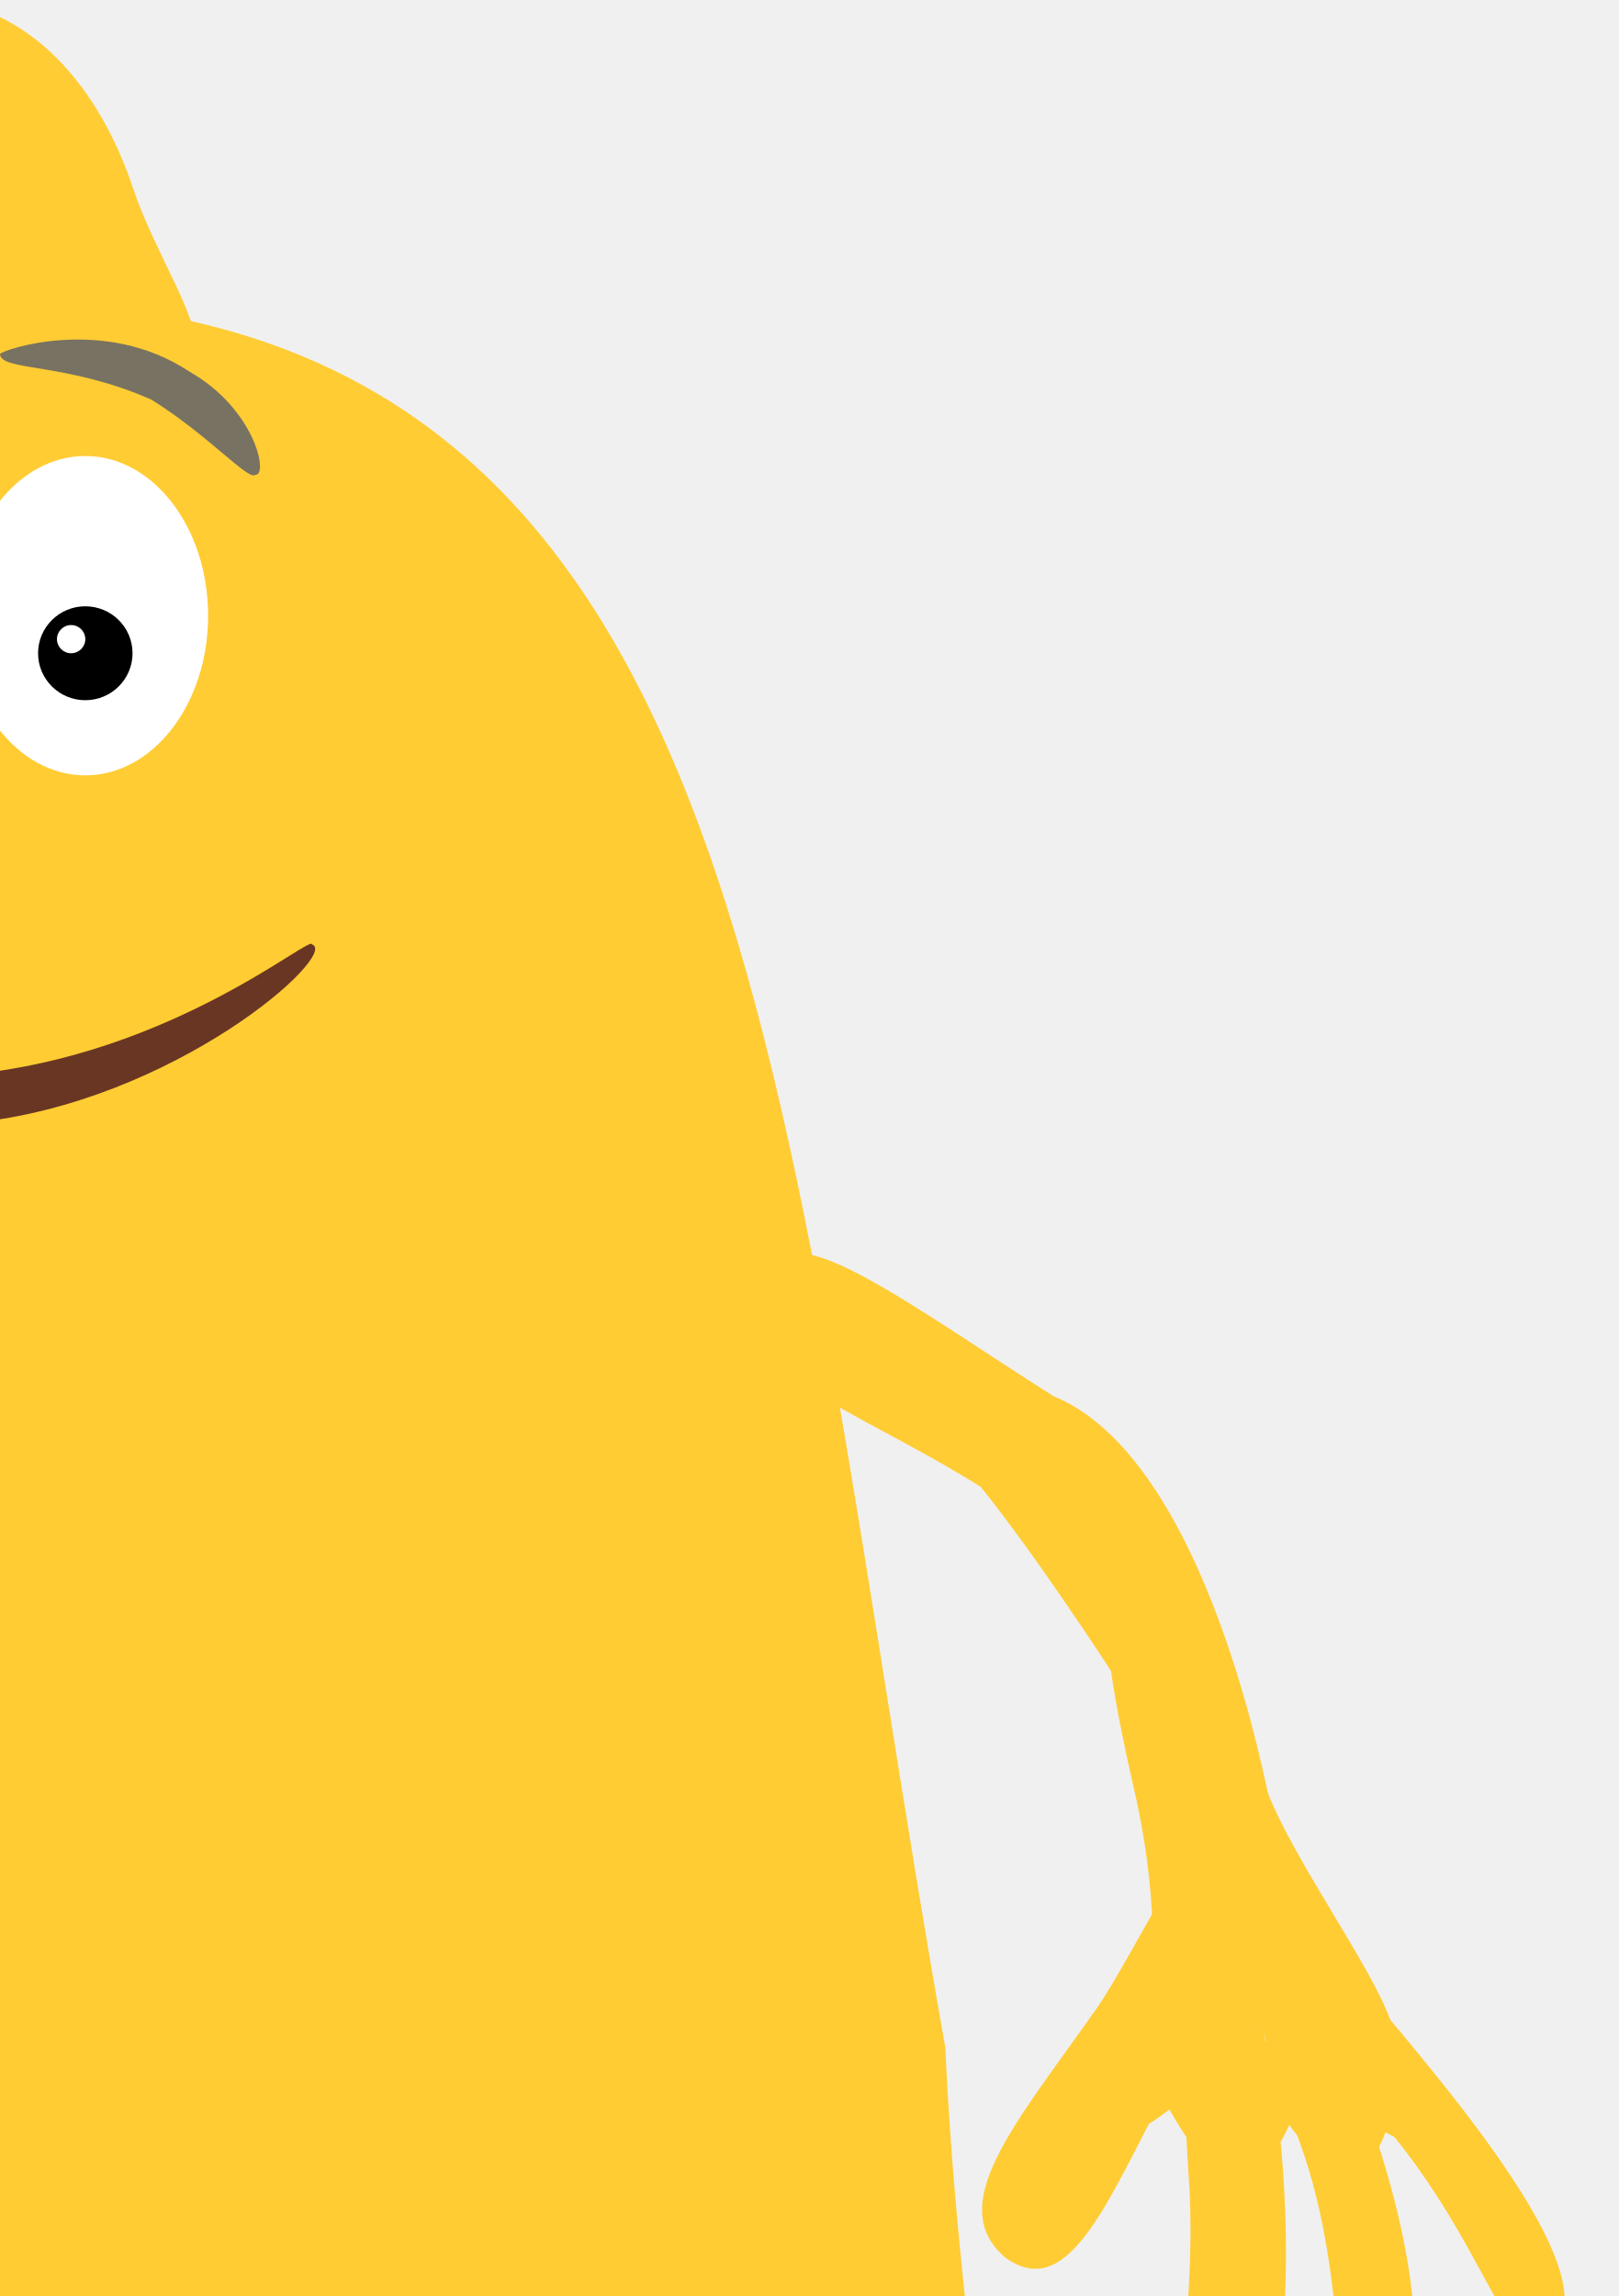
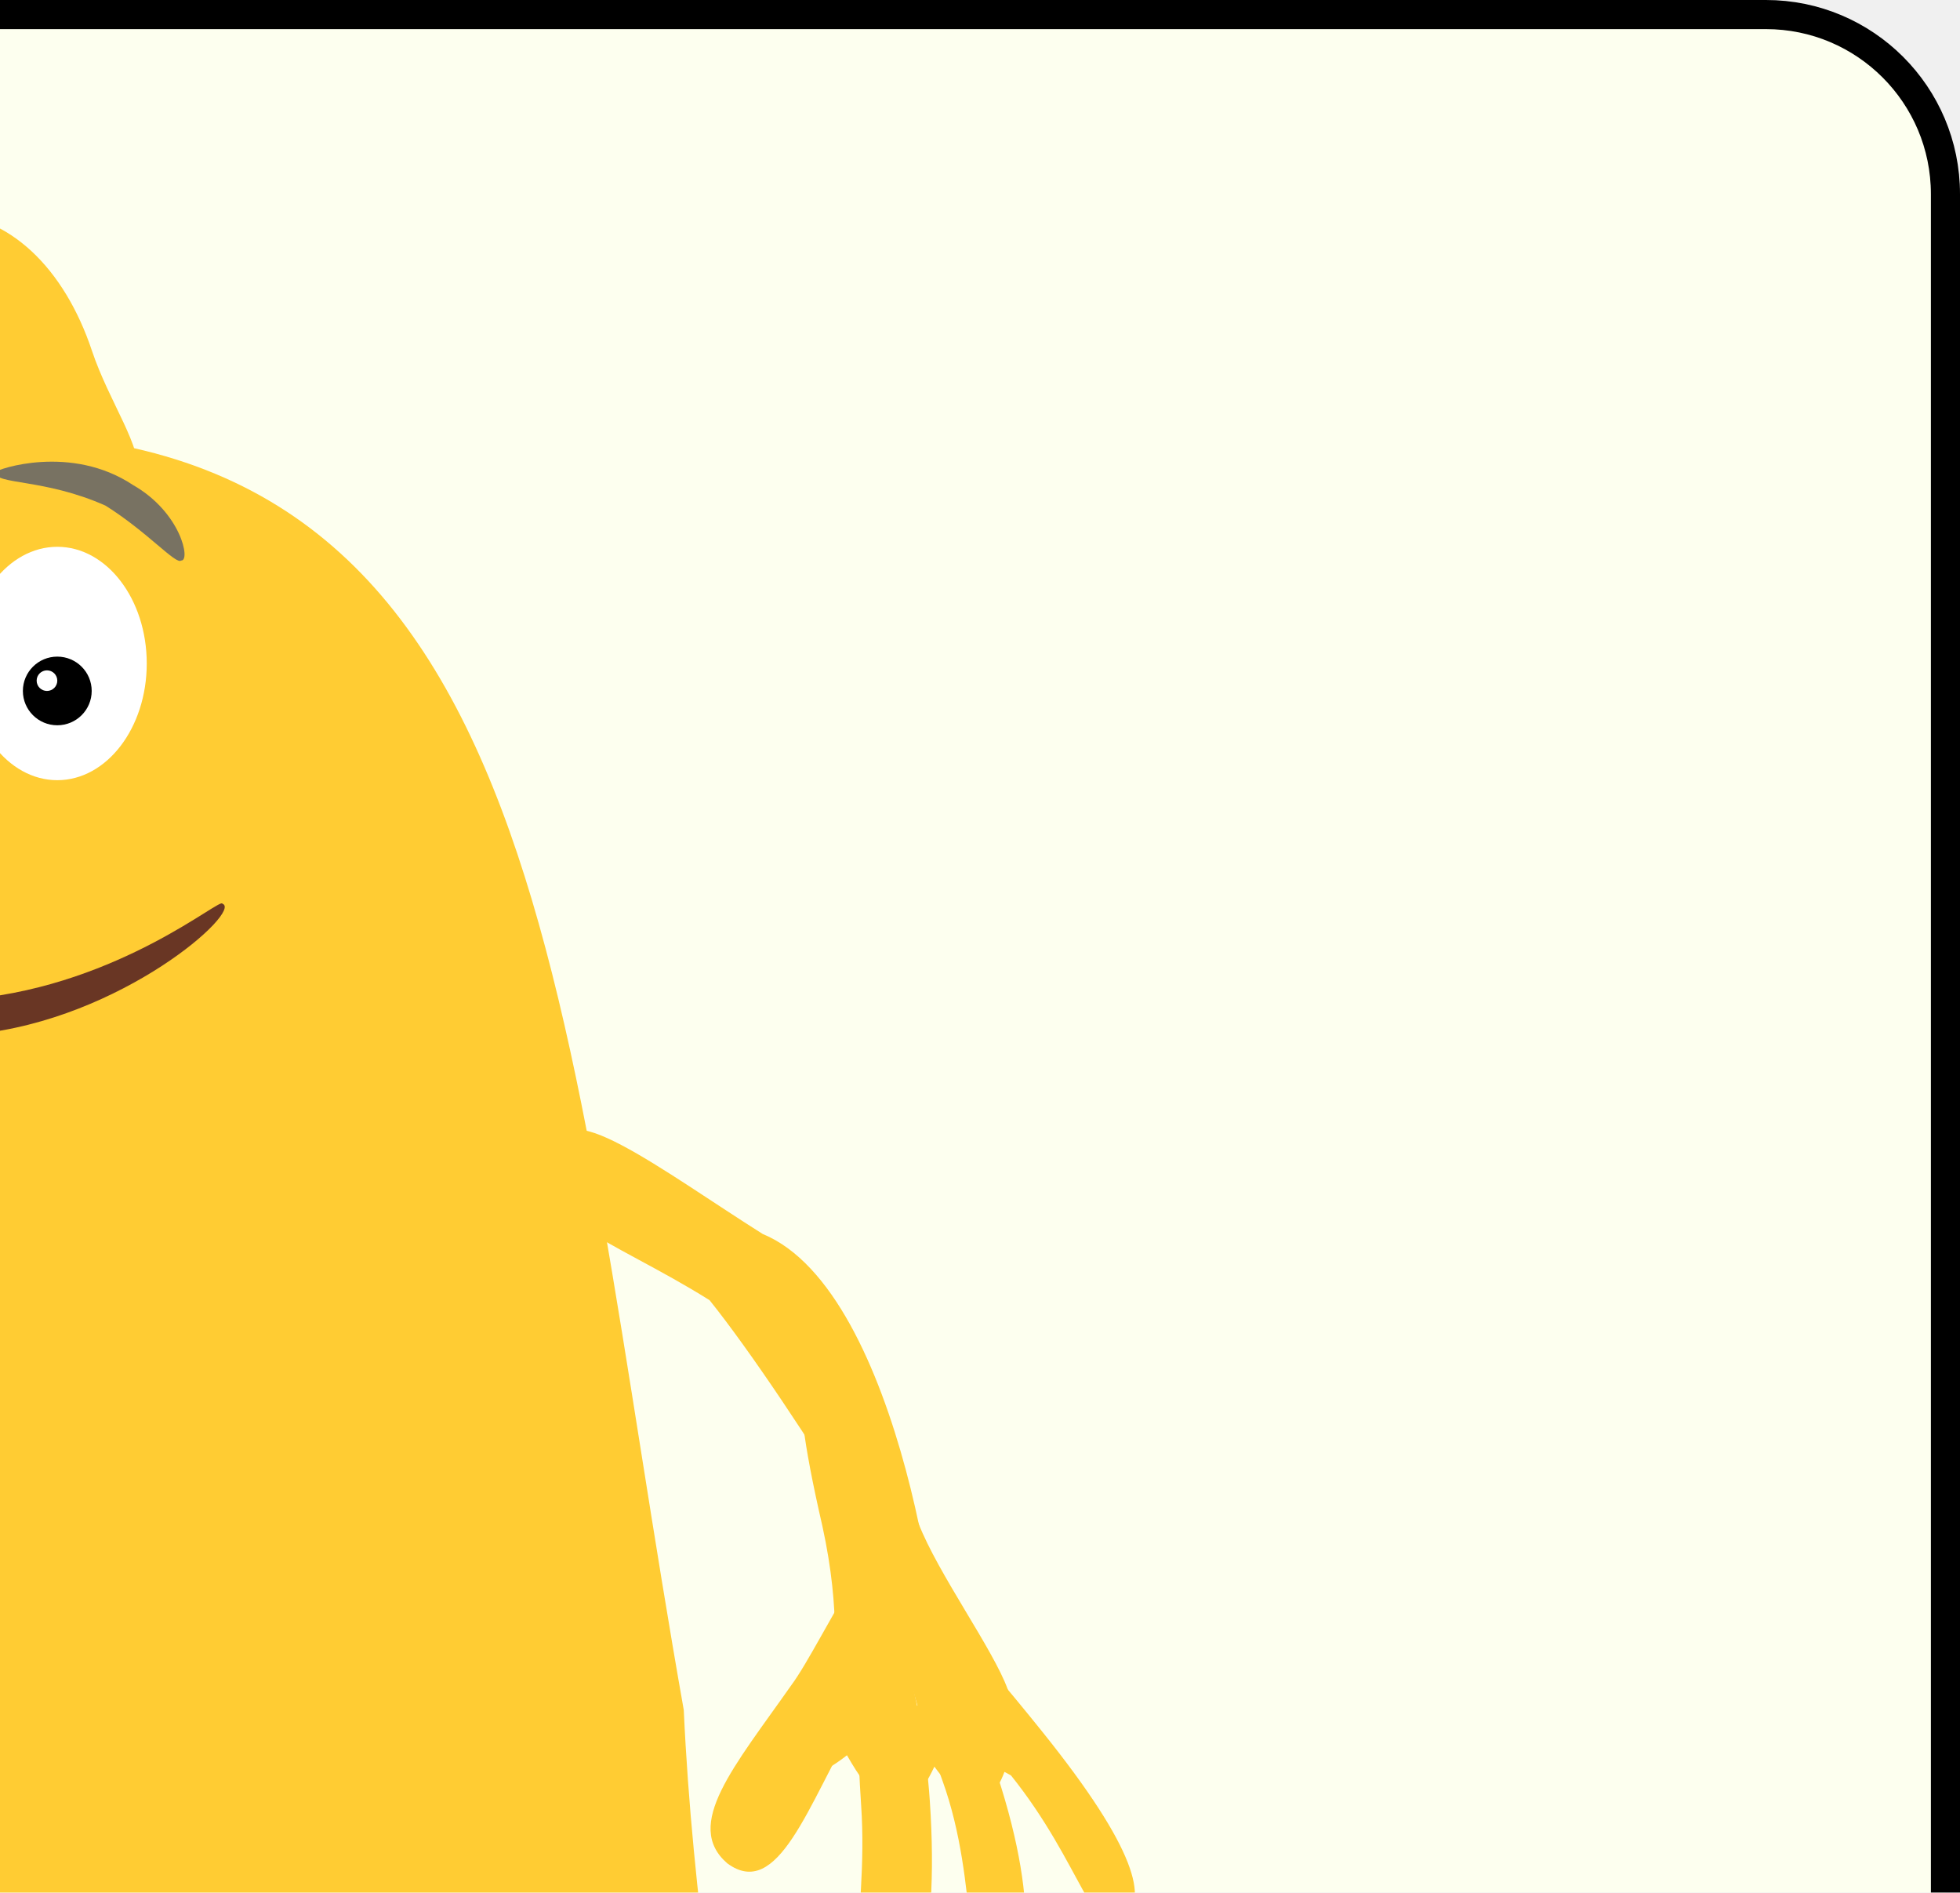
- <svg xmlns="http://www.w3.org/2000/svg" width="86" height="122" viewBox="0 0 86 122" fill="none">
-   <g clip-path="url(#clip0_453_1657)">
-     <path d="M7.063 9.982C9.573 17.468 17.103 23.457 -3.981 19.963C-21.049 22.957 -16.531 18.466 -15.025 9.982C-15.025 4.469 -8.971 0 -3.981 0C1.009 0 5.055 3.993 7.063 9.982Z" fill="#FFCC33" />
-     <path d="M50.234 108.799C52.744 163.697 80.354 210.111 0.537 210.111C-75.766 210.111 -53.176 178.17 -51.169 108.799C-51.169 57.531 -51.169 12.976 -0.467 15.97C40.696 15.97 41.198 57.893 50.234 108.799Z" fill="#FFCC33" />
-     <path d="M63.177 115.777C63.739 124.027 61.258 131.914 64.263 131.711C66.835 132.538 68.932 126.394 68.185 115.44C67.623 107.19 65.268 100.63 64.162 100.704C63.055 100.779 62.614 107.527 63.177 115.777Z" fill="#FFCC33" />
-     <path d="M69.085 113.878C71.921 121.652 70.4 129.591 73.108 128.614C75.708 128.738 76.221 121.972 72.455 111.65C69.619 103.877 66.648 98.037 65.651 98.397C64.654 98.756 66.249 106.105 69.085 113.878Z" fill="#FFCC33" />
-     <path d="M74.093 113.541C79.294 119.994 80.104 125.78 82.353 123.989C84.1 122.597 83.299 118.954 76.394 110.385C71.193 103.932 66.657 98.985 65.829 99.644C65.001 100.304 68.893 107.088 74.093 113.541Z" fill="#FFCC33" />
-     <path d="M58.075 107C53.924 112.899 50.189 117.153 53.397 119.938C57.107 122.689 59.289 115.704 62.765 109.671C66.241 103.638 68.19 97.256 66.895 96.518C65.588 92.104 60.359 103.962 58.075 107Z" fill="#FFCC33" />
-     <path d="M65.898 111.342C66.011 112.992 66.317 117.566 68.516 112.916C71.839 117.445 71.019 112.655 70.906 111.005C70.794 109.355 69.582 108.092 68.199 108.186C66.816 108.279 65.786 109.692 65.898 111.342Z" fill="#FFCC33" />
-     <path d="M59.307 109.535C58.88 111.133 57.689 115.562 62.139 112.09C65.885 118.596 65.458 112.871 65.885 111.273C66.313 109.674 65.186 107.99 63.37 107.51C61.553 107.03 59.734 107.937 59.307 109.535Z" fill="#FFCC33" />
-     <path d="M71.403 112.873C71.682 113.812 72.453 116.416 73.626 113.298C77.536 115.44 75.547 112.676 75.267 111.737C74.988 110.798 73.897 110.291 72.829 110.605C71.762 110.919 71.124 111.934 71.403 112.873Z" fill="#FFCC33" />
-     <path d="M52.117 79.006C58.008 86.317 70.044 105.81 68.576 106.41C69.464 105.011 66.16 78.355 55.994 74.192C48.88 69.727 40.479 63.283 41.505 68.638C37.584 72.482 45.003 74.54 52.117 79.006Z" fill="#FFCC33" />
-     <path d="M60.345 95.425C63.168 108.274 57.761 110.139 66.205 106.079C82.811 115.955 68.365 100.248 66.954 93.959C65.543 87.67 62.92 82.9 61.095 83.305C59.27 83.709 57.396 82.652 60.345 95.425Z" fill="#FFCC33" />
-     <ellipse cx="4.533" cy="32.715" rx="6.526" ry="8.484" fill="white" />
-     <ellipse cx="4.533" cy="34.711" rx="2.51" ry="2.495" fill="black" />
-     <ellipse cx="3.78" cy="33.962" rx="0.753" ry="0.749" fill="white" />
-     <path d="M13.569 25.229C13.19 25.556 11.101 23.139 8.047 21.236C3.529 19.24 0.015 19.739 0.002 18.809C0.149 18.576 5.537 16.744 10.055 19.739C13.569 21.735 14.277 25.278 13.569 25.229Z" fill="#787262" />
-     <path d="M16.581 50.182C18.087 50.681 9.269 58.605 -1.491 59.665C-12.251 60.725 -23.077 56.67 -22.575 55.672C-22.629 55.124 -12.346 58.152 -1.586 57.092C9.173 56.032 16.526 49.634 16.581 50.182Z" fill="#693624" />
+ <svg xmlns="http://www.w3.org/2000/svg" width="202" height="195" viewBox="0 0 202 195" fill="none">
+   <g clip-path="url(#clip0_577_2621)">
+     <rect x="-201.5" y="1.5" width="402" height="387" rx="18.5" fill="#FDFFEF" />
+     <rect x="-201.5" y="1.5" width="402" height="387" rx="18.5" stroke="black" stroke-width="3" />
+     <path d="M9.478 36.146C13.024 46.756 23.662 55.244 -6.125 50.293C-30.238 54.537 -23.855 48.171 -21.727 36.146C-21.727 28.334 -13.175 22 -6.125 22C0.926 22 6.641 27.659 9.478 36.146Z" fill="#FFCC33" />
+     <path d="M70.47 176.195C74.016 254 113.023 319.781 0.258 319.781C-107.542 319.781 -75.627 274.513 -72.79 176.195C-72.79 103.536 -72.79 40.39 -1.16 44.634C56.995 44.634 57.704 104.049 70.47 176.195Z" fill="#FFCC33" />
+     <path d="M88.755 186.086C89.55 197.778 86.044 208.955 90.29 208.668C93.924 209.84 96.886 201.133 95.831 185.608C95.037 173.915 91.71 164.618 90.147 164.723C88.584 164.829 87.961 174.393 88.755 186.086Z" fill="#FFCC33" />
+     <path d="M97.102 183.394C101.109 194.411 98.96 205.663 102.787 204.278C106.459 204.455 107.184 194.865 101.864 180.237C97.857 169.22 93.66 160.943 92.251 161.453C90.842 161.963 93.096 172.377 97.102 183.394Z" fill="#FFCC33" />
+     <path d="M104.178 182.916C111.525 192.062 112.67 200.263 115.847 197.724C118.316 195.751 117.184 190.587 107.428 178.443C100.081 169.297 93.672 162.286 92.502 163.221C91.332 164.156 96.831 173.771 104.178 182.916Z" fill="#FFCC33" />
+     <path d="M81.548 173.646C75.683 182.007 70.406 188.035 74.939 191.982C80.18 195.882 83.263 185.982 88.174 177.432C93.085 168.881 95.838 159.836 94.008 158.791C92.162 152.535 84.774 169.34 81.548 173.646Z" fill="#FFCC33" />
+     <path d="M92.6 179.8C92.759 182.139 93.193 188.622 96.299 182.031C100.993 188.449 99.835 181.66 99.676 179.322C99.517 176.983 97.804 175.195 95.85 175.327C93.897 175.459 92.441 177.462 92.6 179.8Z" fill="#FFCC33" />
+     <path d="M83.289 177.239C82.685 179.504 81.003 185.781 87.289 180.86C92.581 190.08 91.979 181.967 92.582 179.702C93.186 177.436 91.595 175.049 89.028 174.369C86.462 173.689 83.892 174.973 83.289 177.239Z" fill="#FFCC33" />
+     <path d="M100.377 181.97C100.772 183.301 101.861 186.991 103.519 182.572C109.043 185.607 106.232 181.69 105.837 180.359C105.443 179.029 103.9 178.31 102.393 178.755C100.885 179.2 99.983 180.639 100.377 181.97Z" fill="#FFCC33" />
+     <path d="M73.13 133.971C81.453 144.334 98.458 171.96 96.383 172.809C97.638 170.827 92.971 133.048 78.608 127.149C68.558 120.82 56.688 111.688 58.139 119.278C52.598 124.725 63.079 127.642 73.13 133.971Z" fill="#FFCC33" />
+     <path d="M84.755 157.241C88.743 175.452 81.104 178.096 93.034 172.341C116.495 186.338 96.086 164.077 94.093 155.164C92.099 146.251 88.392 139.49 85.814 140.064C83.235 140.638 80.589 139.139 84.755 157.241Z" fill="#FFCC33" />
+     <ellipse cx="5.904" cy="68.365" rx="9.22" ry="12.024" fill="white" />
+     <ellipse cx="5.904" cy="71.194" rx="3.546" ry="3.537" fill="black" />
+     <ellipse cx="4.841" cy="70.133" rx="1.064" ry="1.061" fill="white" />
+     <path d="M18.67 57.755C18.135 58.219 15.183 54.794 10.869 52.096C4.486 49.267 -0.479 49.974 -0.497 48.657C-0.289 48.326 7.323 45.731 13.706 49.974C18.67 52.804 19.67 57.825 18.67 57.755Z" fill="#787262" />
+     <path d="M22.925 93.121C25.053 93.829 12.595 105.058 -2.606 106.56C-17.808 108.062 -33.102 102.316 -32.393 100.902C-32.47 100.124 -17.942 104.416 -2.741 102.914C12.46 101.412 22.848 92.344 22.925 93.121Z" fill="#693624" />
  </g>
  <defs>
-     <clipPath id="clip0_453_1657">
-       <rect width="86" height="122" fill="white" />
+     <clipPath id="clip0_577_2621">
+       <rect width="202" height="195" fill="white" />
    </clipPath>
  </defs>
</svg>
